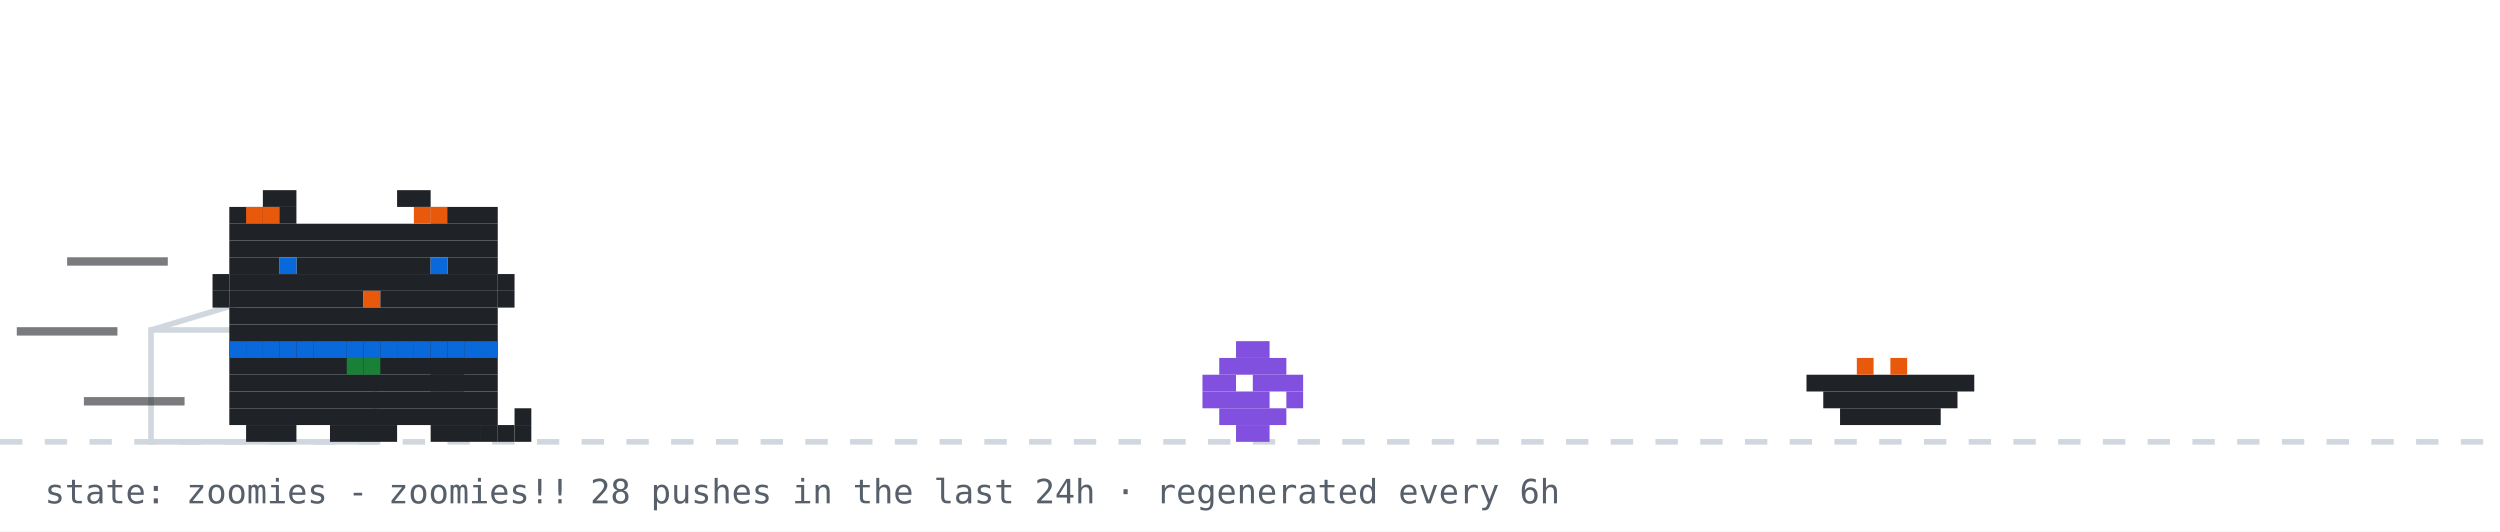
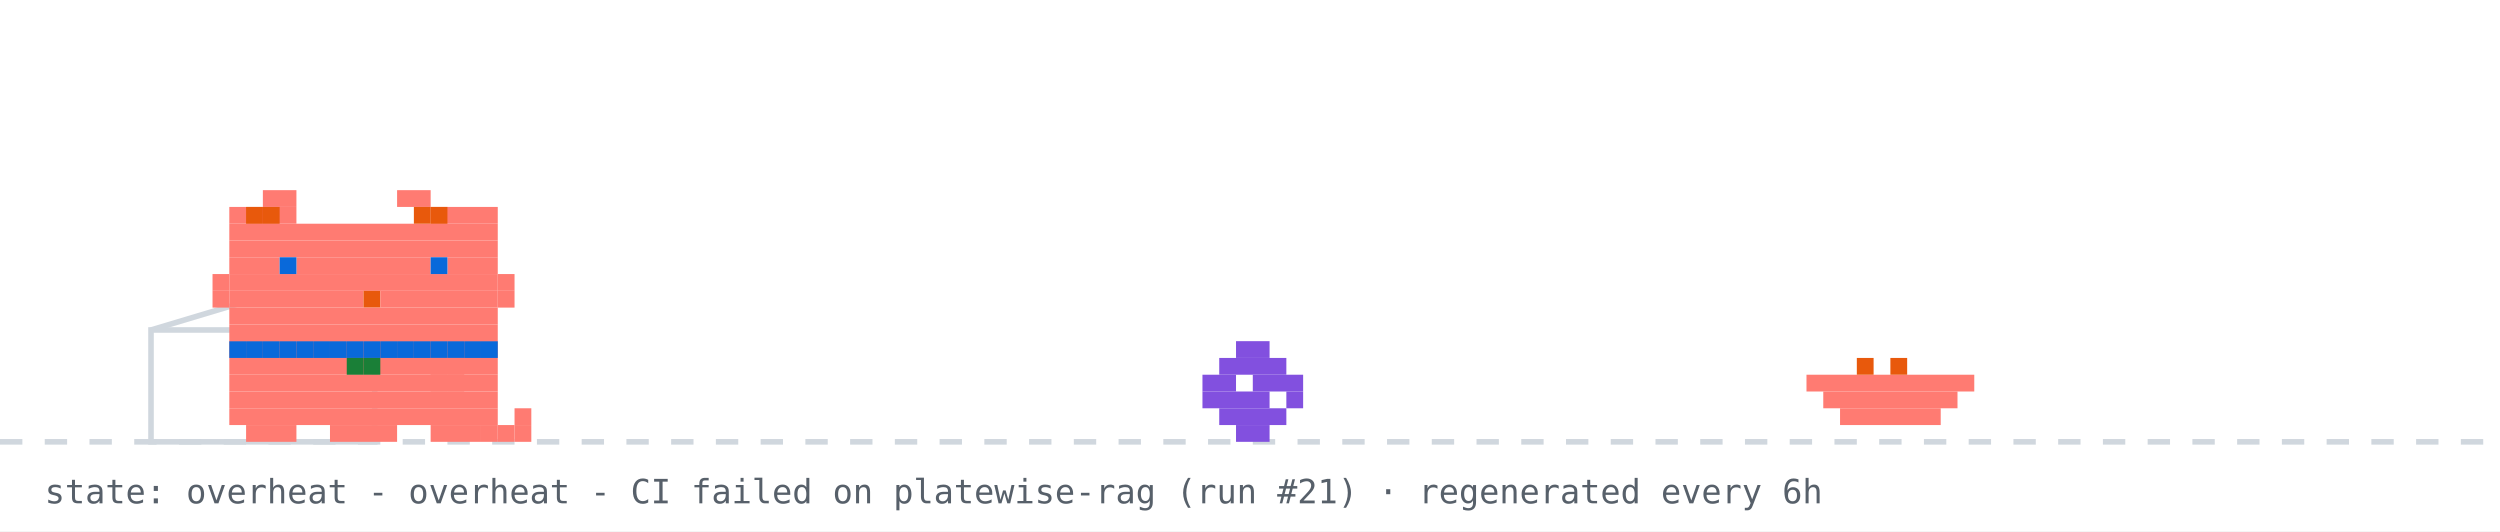
- <svg xmlns="http://www.w3.org/2000/svg" width="894" height="190" viewBox="0 0 894 190" role="img" aria-label="github pet: zoomies">
+ <svg xmlns="http://www.w3.org/2000/svg" width="894" height="190" viewBox="0 0 894 190" role="img" aria-label="github pet: overheat">
  <rect width="894" height="190" fill="#ffffff" />
  <line x1="0" y1="158" x2="894" y2="158" stroke="#d0d7de" stroke-width="2" stroke-dasharray="8 8" />
  <rect x="54" y="118" width="80" height="40" fill="none" stroke="#d0d7de" stroke-width="2" />
  <line x1="54" y1="118" x2="94" y2="106" stroke="#d0d7de" stroke-width="2" />
  <g transform="translate(430,0)">
    <g>
-       <animateTransform attributeName="transform" type="translate" values="0 0;0 0;52 -10;52 0;52 0;0 0" keyTimes="0;0.660;0.690;0.780;0.860;1" dur="14s" begin="7s" repeatCount="indefinite" />
+       <animateTransform attributeName="transform" type="translate" values="0 0;0 0;52 -10;52 0;52 0;0 0" keyTimes="0;0.660;0.690;0.780;0.860;1" dur="20s" begin="0s" repeatCount="indefinite" />
      <rect x="12" y="122" width="12" height="6" fill="#8250df" />
      <rect x="6" y="128" width="24" height="6" fill="#8250df" />
      <rect x="0" y="134" width="12" height="6" fill="#8250df" />
      <rect x="18" y="134" width="18" height="6" fill="#8250df" />
      <rect x="0" y="140" width="24" height="6" fill="#8250df" />
      <rect x="30" y="140" width="6" height="6" fill="#8250df" />
      <rect x="6" y="146" width="24" height="6" fill="#8250df" />
      <rect x="12" y="152" width="12" height="6" fill="#8250df" />
    </g>
  </g>
-   <rect x="646" y="134" width="60" height="6" fill="#1f2328" />
-   <rect x="652" y="140" width="48" height="6" fill="#1f2328" />
-   <rect x="658" y="146" width="36" height="6" fill="#1f2328" />
+   <rect x="646" y="134" width="60" height="6" fill="#ff7b72" />
+   <rect x="652" y="140" width="48" height="6" fill="#ff7b72" />
+   <rect x="658" y="146" width="36" height="6" fill="#ff7b72" />
  <rect x="664" y="128" width="6" height="6" fill="#e8590c" />
  <rect x="676" y="128" width="6" height="6" fill="#e8590c" />
  <g transform="translate(70,0)">
-     <animateTransform attributeName="transform" type="translate" values="70 0;500 0;500 0;320 0;320 0;70 0;70 0" keyTimes="0;0.12;0.35;0.45;0.62;0.82;1" dur="14s" begin="7s" repeatCount="indefinite" />
+     <animateTransform attributeName="transform" type="translate" values="70 0;500 0;500 0;320 0;320 0;70 0;70 0" keyTimes="0;0.12;0.35;0.45;0.62;0.82;1" dur="20s" begin="7s" repeatCount="indefinite" />
    <g>
      <animateTransform attributeName="transform" type="translate" values="0 0;0 -3;0 0" dur="0.7s" repeatCount="indefinite" />
-       <rect x="12" y="122" width="96" height="6" fill="#1f2328" />
-       <rect x="12" y="128" width="96" height="6" fill="#1f2328" />
-       <rect x="12" y="134" width="96" height="6" fill="#1f2328" />
-       <rect x="12" y="140" width="96" height="6" fill="#1f2328" />
-       <rect x="12" y="146" width="96" height="6" fill="#1f2328" />
-       <rect x="18" y="152" width="18" height="6" fill="#1f2328" />
-       <rect x="48" y="152" width="24" height="6" fill="#1f2328" />
-       <rect x="84" y="152" width="18" height="6" fill="#1f2328" />
+       <rect x="12" y="122" width="96" height="6" fill="#ff7b72" />
+       <rect x="12" y="128" width="96" height="6" fill="#ff7b72" />
+       <rect x="12" y="134" width="96" height="6" fill="#ff7b72" />
+       <rect x="12" y="140" width="96" height="6" fill="#ff7b72" />
+       <rect x="12" y="146" width="96" height="6" fill="#ff7b72" />
+       <rect x="18" y="152" width="18" height="6" fill="#ff7b72" />
+       <rect x="48" y="152" width="24" height="6" fill="#ff7b72" />
+       <rect x="84" y="152" width="18" height="6" fill="#ff7b72" />
      <rect x="12" y="122" width="6" height="6" fill="#0969da" />
      <rect x="18" y="122" width="6" height="6" fill="#0969da" />
      <rect x="24" y="122" width="6" height="6" fill="#0969da" />
      <rect x="30" y="122" width="6" height="6" fill="#0969da" />
      <rect x="36" y="122" width="6" height="6" fill="#0969da" />
      <rect x="42" y="122" width="6" height="6" fill="#0969da" />
      <rect x="48" y="122" width="6" height="6" fill="#0969da" />
      <rect x="54" y="122" width="6" height="6" fill="#0969da" />
      <rect x="60" y="122" width="6" height="6" fill="#0969da" />
      <rect x="66" y="122" width="6" height="6" fill="#0969da" />
      <rect x="72" y="122" width="6" height="6" fill="#0969da" />
      <rect x="78" y="122" width="6" height="6" fill="#0969da" />
      <rect x="84" y="122" width="6" height="6" fill="#0969da" />
      <rect x="90" y="122" width="6" height="6" fill="#0969da" />
      <rect x="96" y="122" width="6" height="6" fill="#0969da" />
      <rect x="102" y="122" width="6" height="6" fill="#0969da" />
      <rect x="54" y="128" width="6" height="6" fill="#1a7f37" />
      <rect x="60" y="128" width="6" height="6" fill="#1a7f37" />
      <g>
        <animate attributeName="opacity" values="1;0;1" keyTimes="0;0.5;1" calcMode="discrete" dur="1.4s" repeatCount="indefinite" />
-         <rect x="102" y="152" width="6" height="6" fill="#1f2328" />
-         <rect x="108" y="152" width="6" height="6" fill="#1f2328" />
-         <rect x="114" y="152" width="6" height="6" fill="#1f2328" />
-         <rect x="114" y="146" width="6" height="6" fill="#1f2328" />
+         <rect x="102" y="152" width="6" height="6" fill="#ff7b72" />
+         <rect x="108" y="152" width="6" height="6" fill="#ff7b72" />
+         <rect x="114" y="152" width="6" height="6" fill="#ff7b72" />
+         <rect x="114" y="146" width="6" height="6" fill="#ff7b72" />
      </g>
      <g opacity="0">
        <animate attributeName="opacity" values="0;1;0" keyTimes="0;0.5;1" calcMode="discrete" dur="1.4s" repeatCount="indefinite" />
-         <rect x="114" y="152" width="6" height="6" fill="#1f2328" />
-         <rect x="114" y="146" width="6" height="6" fill="#1f2328" />
-         <rect x="114" y="140" width="6" height="6" fill="#1f2328" />
-         <rect x="108" y="140" width="6" height="6" fill="#1f2328" />
+         <rect x="114" y="152" width="6" height="6" fill="#ff7b72" />
+         <rect x="114" y="146" width="6" height="6" fill="#ff7b72" />
+         <rect x="114" y="140" width="6" height="6" fill="#ff7b72" />
+         <rect x="108" y="140" width="6" height="6" fill="#ff7b72" />
      </g>
      <g>
-         <animate attributeName="opacity" values="1;1;0;0;1" keyTimes="0;0.660;0.720;0.780;1" calcMode="discrete" dur="14s" begin="7s" repeatCount="indefinite" />
-         <rect x="84" y="128" width="6" height="6" fill="#1f2328" />
-         <rect x="90" y="128" width="6" height="6" fill="#1f2328" />
-         <rect x="84" y="134" width="6" height="6" fill="#1f2328" />
-         <rect x="90" y="134" width="6" height="6" fill="#1f2328" />
+         <animate attributeName="opacity" values="1;1;0;0;1" keyTimes="0;0.660;0.720;0.780;1" calcMode="discrete" dur="20s" begin="7s" repeatCount="indefinite" />
+         <rect x="84" y="128" width="6" height="6" fill="#ff7b72" />
+         <rect x="90" y="128" width="6" height="6" fill="#ff7b72" />
+         <rect x="84" y="134" width="6" height="6" fill="#ff7b72" />
+         <rect x="90" y="134" width="6" height="6" fill="#ff7b72" />
      </g>
      <g opacity="0">
-         <animate attributeName="opacity" values="0;0;1;1;0" keyTimes="0;0.660;0.720;0.780;1" calcMode="discrete" dur="14s" begin="7s" repeatCount="indefinite" />
-         <rect x="96" y="134" width="6" height="6" fill="#1f2328" />
-         <rect x="102" y="134" width="6" height="6" fill="#1f2328" />
-         <rect x="108" y="134" width="6" height="6" fill="#1f2328" />
-         <rect x="114" y="134" width="6" height="6" fill="#1f2328" />
-         <rect x="114" y="128" width="6" height="6" fill="#1f2328" />
+         <animate attributeName="opacity" values="0;0;1;1;0" keyTimes="0;0.660;0.720;0.780;1" calcMode="discrete" dur="20s" begin="7s" repeatCount="indefinite" />
+         <rect x="96" y="134" width="6" height="6" fill="#ff7b72" />
+         <rect x="102" y="134" width="6" height="6" fill="#ff7b72" />
+         <rect x="108" y="134" width="6" height="6" fill="#ff7b72" />
+         <rect x="114" y="134" width="6" height="6" fill="#ff7b72" />
+         <rect x="114" y="128" width="6" height="6" fill="#ff7b72" />
      </g>
      <g>
-         <animateTransform attributeName="transform" type="translate" values="0 0;0 0;0 8;0 0;0 8;0 0;0 8;0 0;0 0" keyTimes="0.000;0.150;0.180;0.210;0.240;0.270;0.300;0.330;1.000" dur="14s" begin="7s" repeatCount="indefinite" />
-         <rect x="24" y="68" width="12" height="6" fill="#1f2328" />
-         <rect x="72" y="68" width="12" height="6" fill="#1f2328" />
-         <rect x="12" y="74" width="24" height="6" fill="#1f2328" />
-         <rect x="84" y="74" width="24" height="6" fill="#1f2328" />
-         <rect x="12" y="80" width="96" height="6" fill="#1f2328" />
-         <rect x="12" y="86" width="96" height="6" fill="#1f2328" />
-         <rect x="12" y="92" width="18" height="6" fill="#1f2328" />
-         <rect x="36" y="92" width="48" height="6" fill="#1f2328" />
-         <rect x="90" y="92" width="18" height="6" fill="#1f2328" />
-         <rect x="12" y="98" width="96" height="6" fill="#1f2328" />
-         <rect x="12" y="104" width="48" height="6" fill="#1f2328" />
+         <animateTransform attributeName="transform" type="translate" values="0 0;0 0;0 8;0 0;0 8;0 0;0 8;0 0;0 0" keyTimes="0.000;0.150;0.180;0.210;0.240;0.270;0.300;0.330;1.000" dur="20s" begin="7s" repeatCount="indefinite" />
+         <rect x="24" y="68" width="12" height="6" fill="#ff7b72" />
+         <rect x="72" y="68" width="12" height="6" fill="#ff7b72" />
+         <rect x="12" y="74" width="24" height="6" fill="#ff7b72" />
+         <rect x="84" y="74" width="24" height="6" fill="#ff7b72" />
+         <rect x="12" y="80" width="96" height="6" fill="#ff7b72" />
+         <rect x="12" y="86" width="96" height="6" fill="#ff7b72" />
+         <rect x="12" y="92" width="18" height="6" fill="#ff7b72" />
+         <rect x="36" y="92" width="48" height="6" fill="#ff7b72" />
+         <rect x="90" y="92" width="18" height="6" fill="#ff7b72" />
+         <rect x="12" y="98" width="96" height="6" fill="#ff7b72" />
+         <rect x="12" y="104" width="48" height="6" fill="#ff7b72" />
        <rect x="60" y="104" width="6" height="6" fill="#e8590c" />
-         <rect x="66" y="104" width="42" height="6" fill="#1f2328" />
-         <rect x="12" y="110" width="96" height="6" fill="#1f2328" />
-         <rect x="12" y="116" width="96" height="6" fill="#1f2328" />
+         <rect x="66" y="104" width="42" height="6" fill="#ff7b72" />
+         <rect x="12" y="110" width="96" height="6" fill="#ff7b72" />
+         <rect x="12" y="116" width="96" height="6" fill="#ff7b72" />
        <rect x="18" y="74" width="6" height="6" fill="#e8590c" />
        <rect x="24" y="74" width="6" height="6" fill="#e8590c" />
        <rect x="78" y="74" width="6" height="6" fill="#e8590c" />
        <rect x="84" y="74" width="6" height="6" fill="#e8590c" />
-         <rect x="6" y="98" width="6" height="6" fill="#1f2328" />
-         <rect x="6" y="104" width="6" height="6" fill="#1f2328" />
-         <rect x="108" y="98" width="6" height="6" fill="#1f2328" />
-         <rect x="108" y="104" width="6" height="6" fill="#1f2328" />
+         <rect x="6" y="98" width="6" height="6" fill="#ff7b72" />
+         <rect x="6" y="104" width="6" height="6" fill="#ff7b72" />
+         <rect x="108" y="98" width="6" height="6" fill="#ff7b72" />
+         <rect x="108" y="104" width="6" height="6" fill="#ff7b72" />
        <g>
          <animate attributeName="opacity" values="1;0;1" keyTimes="0;0.96;1" calcMode="discrete" dur="4.2s" repeatCount="indefinite" />
          <rect x="30" y="92" width="6" height="6" fill="#0969da" />
          <rect x="84" y="92" width="6" height="6" fill="#0969da" />
        </g>
        <g opacity="0">
          <animate attributeName="opacity" values="0;1;0" keyTimes="0;0.96;1" calcMode="discrete" dur="4.2s" repeatCount="indefinite" />
          <rect x="30" y="92" width="6" height="6" fill="#ffffff" />
          <rect x="84" y="92" width="6" height="6" fill="#ffffff" />
        </g>
      </g>
-       <rect x="-46" y="92" width="36" height="3" fill="#1f2328" opacity="0.6">
-         <animate attributeName="opacity" values="0.6;0.1;0.6" dur="0.5s" begin="0s" repeatCount="indefinite" />
+       <rect x="40" y="52" width="6" height="6" rx="3" fill="#d0d7de" opacity="0">
+         <animate attributeName="y" values="52;18" dur="1.6s" begin="0s" repeatCount="indefinite" />
+         <animate attributeName="opacity" values="0;0.9;0" keyTimes="0;0.3;1" dur="1.6s" begin="0s" repeatCount="indefinite" />
      </rect>
-       <rect x="-64" y="117" width="36" height="3" fill="#1f2328" opacity="0.6">
-         <animate attributeName="opacity" values="0.6;0.1;0.6" dur="0.5s" begin="0.15s" repeatCount="indefinite" />
+       <rect x="56" y="52" width="6" height="6" rx="3" fill="#d0d7de" opacity="0">
+         <animate attributeName="y" values="52;18" dur="1.6s" begin="0.5s" repeatCount="indefinite" />
+         <animate attributeName="opacity" values="0;0.9;0" keyTimes="0;0.3;1" dur="1.6s" begin="0.5s" repeatCount="indefinite" />
      </rect>
-       <rect x="-40" y="142" width="36" height="3" fill="#1f2328" opacity="0.6">
-         <animate attributeName="opacity" values="0.6;0.1;0.6" dur="0.5s" begin="0.3s" repeatCount="indefinite" />
+       <rect x="72" y="52" width="6" height="6" rx="3" fill="#d0d7de" opacity="0">
+         <animate attributeName="y" values="52;18" dur="1.6s" begin="1s" repeatCount="indefinite" />
+         <animate attributeName="opacity" values="0;0.9;0" keyTimes="0;0.3;1" dur="1.6s" begin="1s" repeatCount="indefinite" />
      </rect>
    </g>
  </g>
-   <g opacity="0">
-     <animate attributeName="opacity" values="0;0;1;1;0;0" keyTimes="0;0.07;0.14;0.85;0.96;1" dur="7s" repeatCount="1" fill="freeze" />
-     <rect x="60" y="12" width="320" height="46" rx="10" fill="#d0d7de" />
-     <polygon points="110,58 130,58 118,74" fill="#d0d7de" />
-     <text x="76" y="31" font-family="monospace" font-size="13" fill="#1f2328">hey! welcome to Shubham's corner</text>
-     <text x="76" y="48" font-family="monospace" font-size="12" fill="#57606a">scroll down for projects + contact</text>
-     <polygon points="210,66 226,66 218,78" fill="#0969da">
-       <animateTransform attributeName="transform" type="translate" values="0 0;0 6;0 0" dur="0.8s" repeatCount="indefinite" />
-     </polygon>
-   </g>
-   <text x="16" y="180" font-family="monospace" font-size="12" fill="#57606a">state: zoomies - zoomies!! 28 pushes in the last 24h · regenerated every 6h</text>
+   <text x="16" y="180" font-family="monospace" font-size="12" fill="#57606a">state: overheat - overheat - CI failed on platewise-rag (run #21) · regenerated every 6h</text>
</svg>
